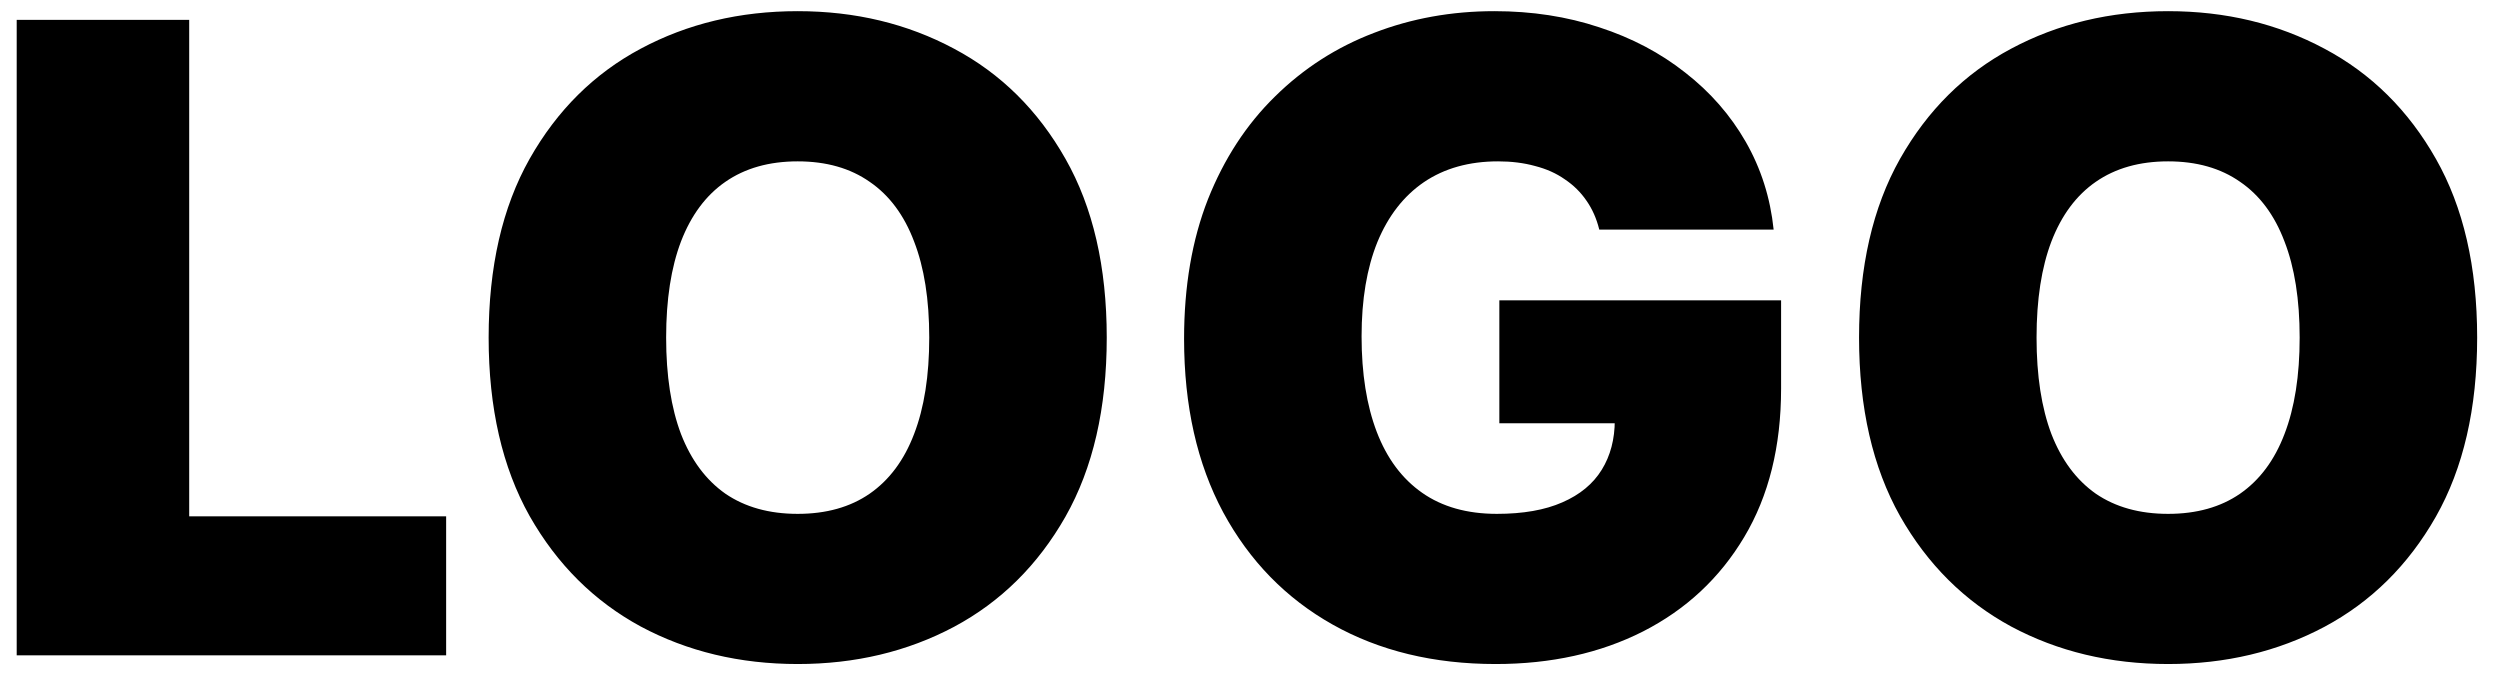
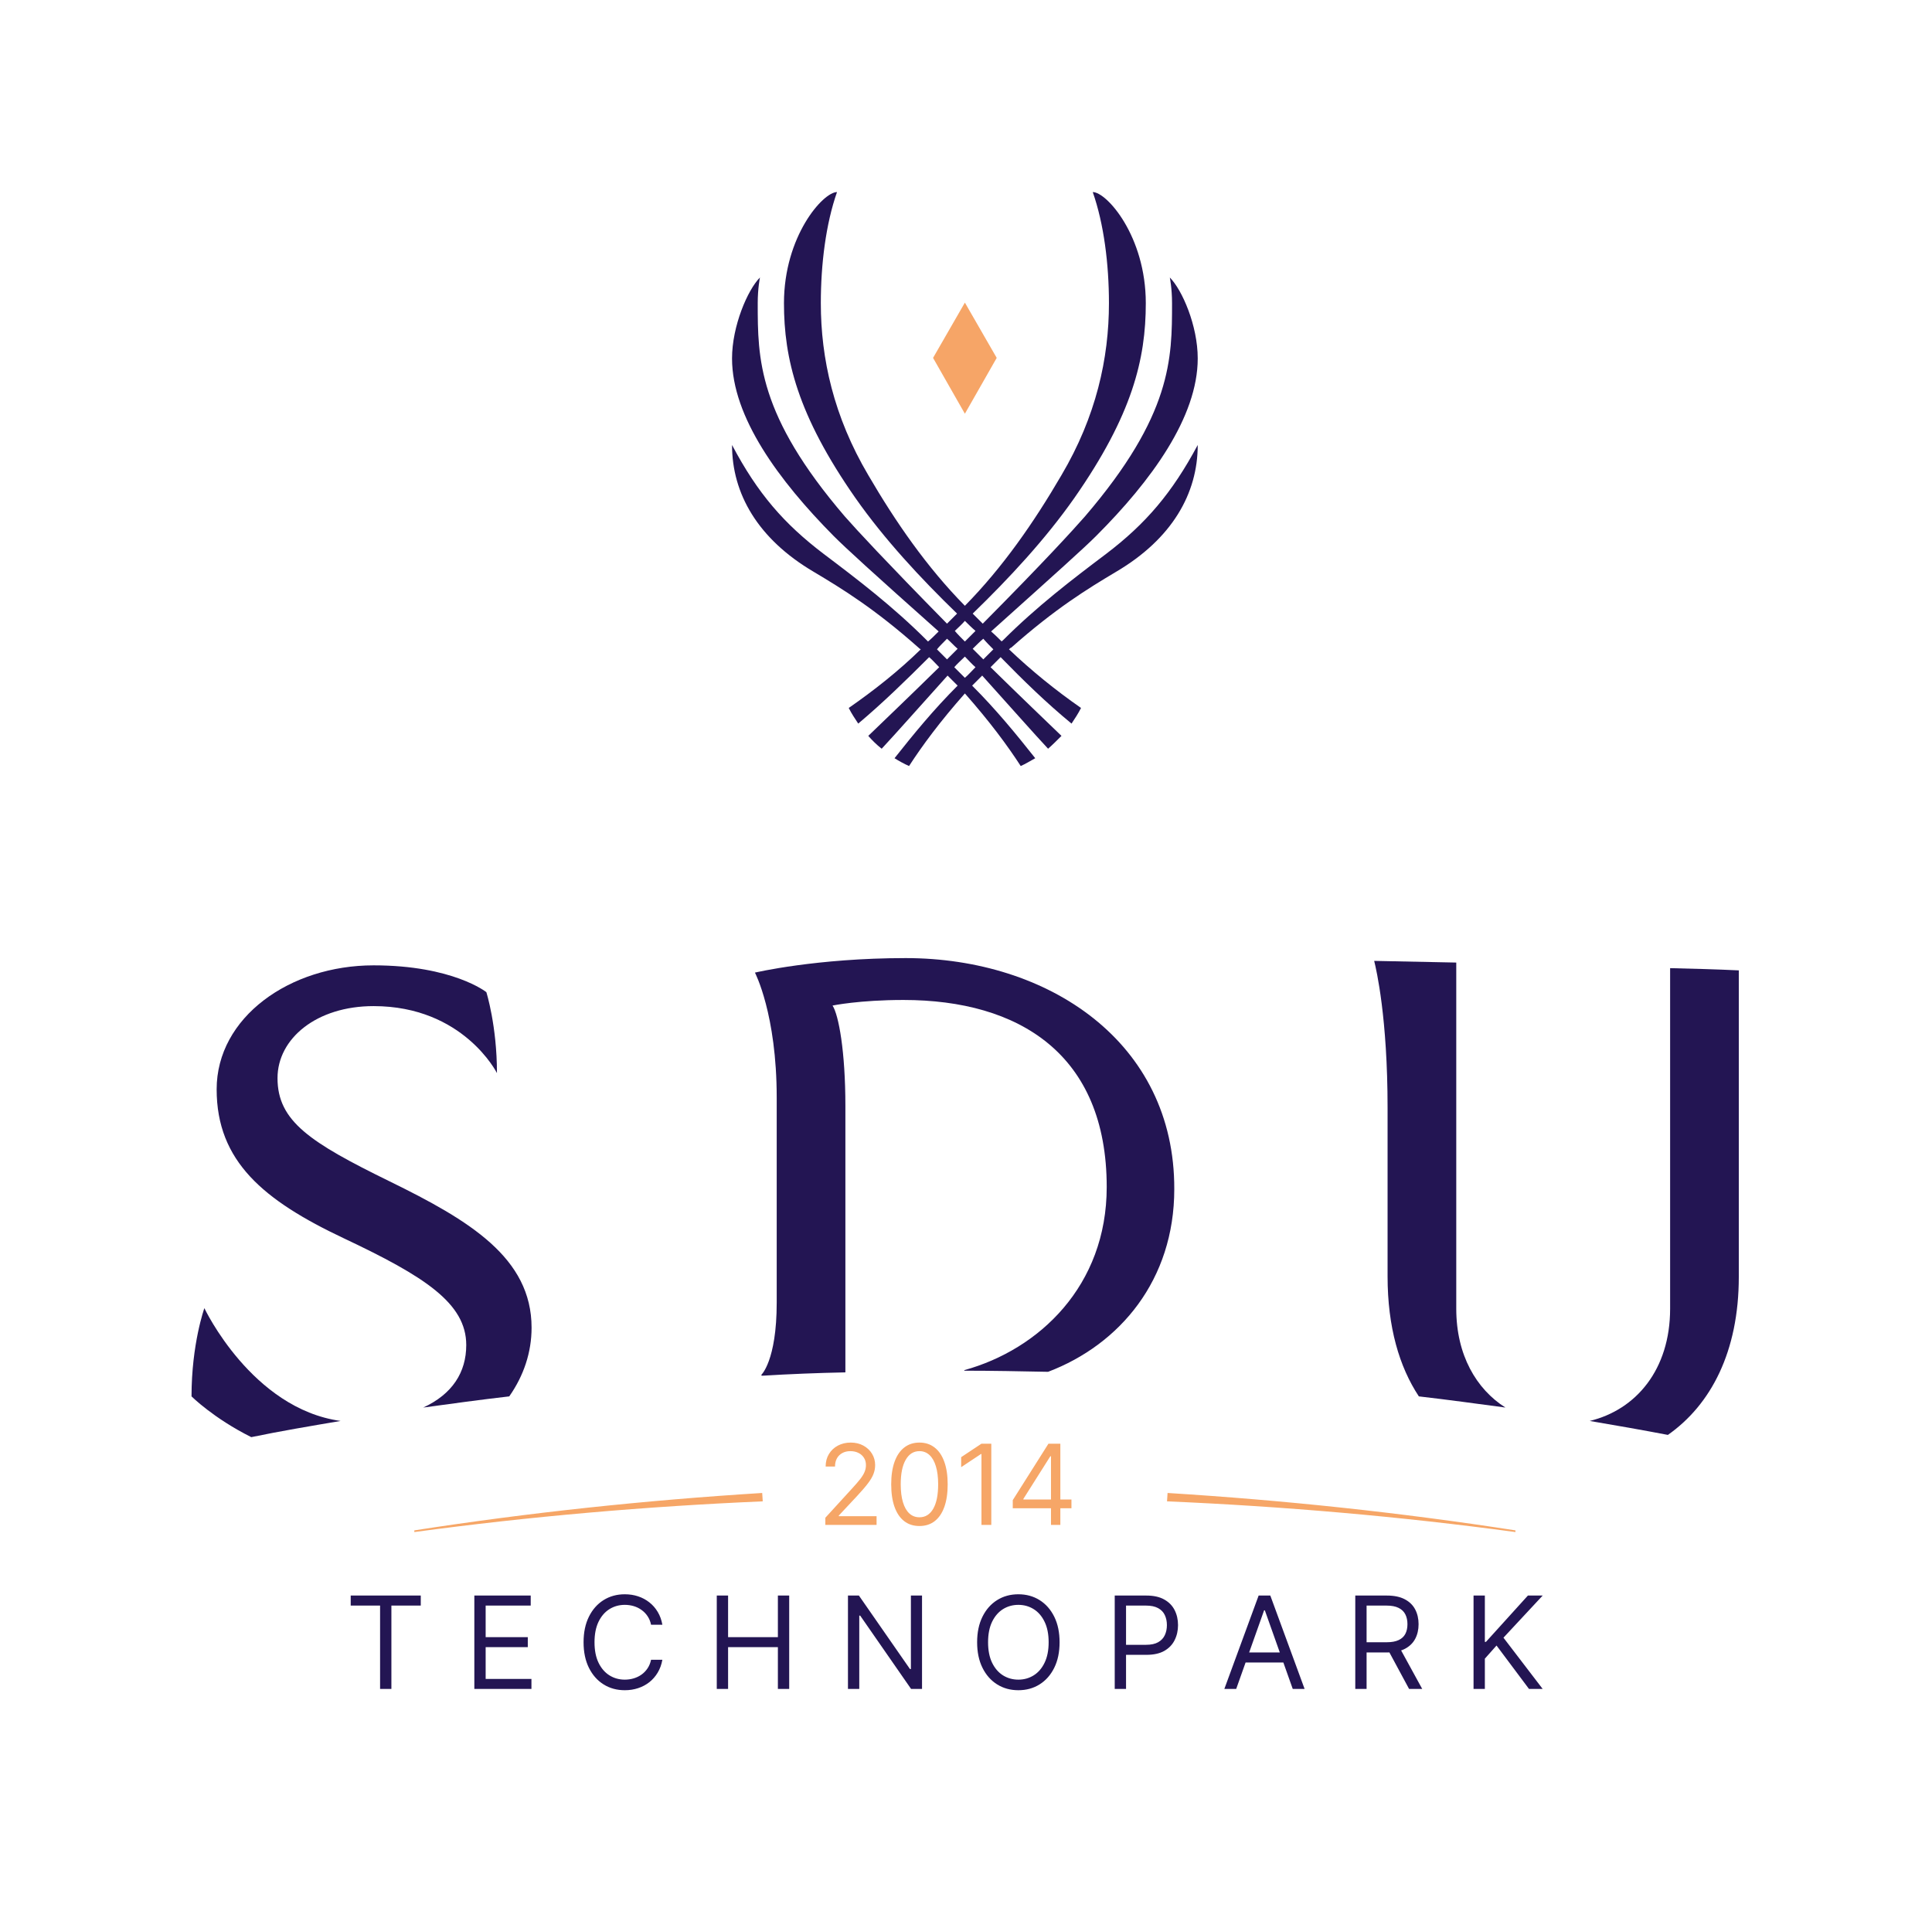
- <svg xmlns="http://www.w3.org/2000/svg" width="103" height="28" viewBox="0 0 103 28" fill="none">
-   <path d="M0.688 27V0.818H7.795V21.273H18.381V27H0.688ZM45.598 13.909C45.598 16.824 45.031 19.283 43.898 21.285C42.764 23.28 41.234 24.793 39.308 25.824C37.382 26.847 35.234 27.358 32.865 27.358C30.479 27.358 28.322 26.842 26.396 25.811C24.479 24.771 22.953 23.254 21.82 21.26C20.695 19.257 20.132 16.807 20.132 13.909C20.132 10.994 20.695 8.54 21.82 6.545C22.953 4.543 24.479 3.03 26.396 2.007C28.322 0.976 30.479 0.46 32.865 0.46C35.234 0.46 37.382 0.976 39.308 2.007C41.234 3.03 42.764 4.543 43.898 6.545C45.031 8.54 45.598 10.994 45.598 13.909ZM38.285 13.909C38.285 12.341 38.077 11.02 37.659 9.946C37.25 8.864 36.641 8.045 35.831 7.491C35.03 6.929 34.041 6.648 32.865 6.648C31.689 6.648 30.696 6.929 29.886 7.491C29.085 8.045 28.476 8.864 28.058 9.946C27.649 11.02 27.445 12.341 27.445 13.909C27.445 15.477 27.649 16.803 28.058 17.885C28.476 18.959 29.085 19.777 29.886 20.34C30.696 20.893 31.689 21.171 32.865 21.171C34.041 21.171 35.03 20.893 35.831 20.34C36.641 19.777 37.25 18.959 37.659 17.885C38.077 16.803 38.285 15.477 38.285 13.909ZM65.89 9.46C65.779 9.009 65.604 8.612 65.365 8.271C65.127 7.922 64.829 7.628 64.471 7.389C64.121 7.142 63.712 6.959 63.243 6.839C62.783 6.712 62.276 6.648 61.722 6.648C60.529 6.648 59.51 6.933 58.666 7.504C57.831 8.075 57.192 8.898 56.749 9.972C56.314 11.046 56.097 12.341 56.097 13.858C56.097 15.392 56.306 16.704 56.723 17.796C57.141 18.886 57.763 19.722 58.59 20.301C59.416 20.881 60.444 21.171 61.671 21.171C62.753 21.171 63.652 21.013 64.368 20.697C65.093 20.382 65.634 19.935 65.992 19.355C66.35 18.776 66.529 18.094 66.529 17.31L67.756 17.438H61.773V12.375H73.381V16.006C73.381 18.392 72.874 20.433 71.86 22.129C70.854 23.817 69.465 25.112 67.692 26.016C65.928 26.91 63.904 27.358 61.62 27.358C59.071 27.358 56.834 26.817 54.908 25.734C52.982 24.652 51.478 23.109 50.395 21.107C49.321 19.104 48.784 16.722 48.784 13.96C48.784 11.796 49.113 9.878 49.769 8.207C50.434 6.537 51.354 5.126 52.53 3.976C53.706 2.817 55.066 1.943 56.608 1.355C58.151 0.759 59.804 0.46 61.569 0.46C63.12 0.46 64.56 0.682 65.89 1.125C67.228 1.56 68.408 2.182 69.431 2.991C70.462 3.793 71.293 4.743 71.924 5.842C72.554 6.942 72.938 8.148 73.074 9.46H65.89ZM102.059 13.909C102.059 16.824 101.492 19.283 100.359 21.285C99.225 23.28 97.695 24.793 95.769 25.824C93.843 26.847 91.695 27.358 89.326 27.358C86.94 27.358 84.783 26.842 82.857 25.811C80.94 24.771 79.414 23.254 78.281 21.26C77.156 19.257 76.593 16.807 76.593 13.909C76.593 10.994 77.156 8.54 78.281 6.545C79.414 4.543 80.94 3.03 82.857 2.007C84.783 0.976 86.94 0.46 89.326 0.46C91.695 0.46 93.843 0.976 95.769 2.007C97.695 3.03 99.225 4.543 100.359 6.545C101.492 8.54 102.059 10.994 102.059 13.909ZM94.746 13.909C94.746 12.341 94.538 11.02 94.12 9.946C93.711 8.864 93.102 8.045 92.292 7.491C91.491 6.929 90.502 6.648 89.326 6.648C88.15 6.648 87.157 6.929 86.347 7.491C85.546 8.045 84.937 8.864 84.519 9.946C84.11 11.02 83.906 12.341 83.906 13.909C83.906 15.477 84.11 16.803 84.519 17.885C84.937 18.959 85.546 19.777 86.347 20.34C87.157 20.893 88.15 21.171 89.326 21.171C90.502 21.171 91.491 20.893 92.292 20.34C93.102 19.777 93.711 18.959 94.12 17.885C94.538 16.803 94.746 15.477 94.746 13.909Z" fill="black" />
+ <svg xmlns="http://www.w3.org/2000/svg" width="346" height="344" viewBox="0 0 346 344" fill="none">
+   <path d="M61 254.5C45.1 252.3 36.6 234.3 36.6 234.3C36.6 234.3 34.3 240.7 34.3 250.1C34.3 250.1 38.2 254 45 257.4C50.3 256.3 55.7 255.4 61 254.5Z" fill="#231553" />
+   <path d="M162.2 171.6C146.2 171.6 135.2 174.2 135.2 174.2C135.2 174.2 139.1 181.6 139.1 196.6V233.3C139.1 243.8 136.3 246.3 136.3 246.3L136.5 246.4C141.4 246.1 146.4 245.9 151.4 245.8V198.1C151.4 188.3 150.2 181.8 149.1 180.1C149.1 180.1 153.9 179.1 161.8 179.1C182.5 179.1 198.2 188.8 198.2 212.6C198.2 230.3 186.1 241.7 172.7 245.4V245.5C177.7 245.5 182.7 245.6 187.7 245.7C200.6 240.8 210.3 229.2 210.3 213C210.4 186.6 187.7 171.6 162.2 171.6Z" fill="#231553" />
+   <path d="M260.8 234.4V172.4C255.9 172.3 251 172.2 246.1 172.1C246.5 173.7 248.5 182.3 248.5 198.4V228.6C248.5 237.7 250.6 244.8 254.1 250.1C259.3 250.7 264.4 251.4 269.6 252.1C264.4 248.8 260.8 242.7 260.8 234.4Z" fill="#231553" />
+   <path d="M299.1 173.4V234.4C299.1 245.3 293 252.5 284.7 254.5C289.4 255.3 294 256.1 298.7 257C306.4 251.6 311.4 242.1 311.4 228.7V173.8C307.2 173.6 303.2 173.5 299.1 173.4Z" fill="#231553" />
+   <path d="M69.8 211.6C55.5 204.6 49.7 200.8 49.7 193.1C49.7 186 56.7 180.2 66.9 180.2C83 180.2 89 192.2 89 192.2C89 183.7 87.1 177.7 87.1 177.7C87.1 177.7 81.1 172.9 66.9 172.9C51.9 172.9 38.8 182.2 38.8 195.1C38.8 208 47.2 215 61.6 221.8C76 228.6 83.5 233.4 83.5 240.9C83.5 245.8 81 249.7 75.8 252.1C80.9 251.4 86 250.7 91.2 250.1C93.8 246.4 95.2 242.2 95.2 237.8C95.2 225.3 84.1 218.6 69.8 211.6Z" fill="#231553" />
+   <path d="M74.2 274.4C94.9 271.6 115.7 269.8 136.6 268.9L136.5 267.4C115.6 268.7 94.8 270.9 74.2 274.1V274.4Z" fill="#F6A667" />
+   <path d="M271.4 274.4C250.7 271.6 229.9 269.8 209 268.9L209.1 267.4C230 268.7 250.8 270.9 271.4 274.1V274.4Z" fill="#F6A667" />
+   <path d="M172.8 74.1L178.5 64.1L172.8 54.2L167.1 64.1L172.8 74.1Z" fill="#F6A567" />
+   <path d="M198.1 99.2C192 103.8 185.7 108.6 179.6 114.7C179.5 114.8 179.4 114.8 179.4 114.9C178.9 114.4 178.2 113.7 177.5 113.1L177.6 113C189.3 102.5 194.1 98.2 196.3 96C206.2 86.1 214.5 74.7 214.5 64.2C214.5 58.3 211.7 51.9 209.5 49.7C209.5 49.7 209.9 51.6 209.9 54.3C209.9 64.2 209.9 74.3 194.3 92.5C192.1 95 187.2 100.4 176.1 111.6C176.1 111.6 176.1 111.6 176 111.7C175.3 111 174.7 110.4 174.2 109.9C180.8 103.5 187.2 96.6 192.4 89.2C202.8 74.3 205.2 64.3 205.2 54.3C205.2 42.3 198.2 34.4 195.7 34.4C197.7 40.1 198.6 47.3 198.6 54.3C198.6 64.2 196.3 74.6 190.1 85.1C185.2 93.5 179.6 101.6 172.8 108.5C166 101.6 160.4 93.5 155.5 85.1C149.3 74.6 147 64.2 147 54.3C147 47.3 147.9 40.1 149.9 34.4C147.4 34.4 140.4 42.3 140.4 54.3C140.4 64.2 142.8 74.3 153.2 89.2C158.4 96.6 164.8 103.5 171.4 109.9C170.9 110.4 170.2 111.1 169.6 111.7C169.6 111.7 169.6 111.7 169.5 111.6C158.4 100.3 153.5 95 151.3 92.5C135.7 74.3 135.7 64.2 135.7 54.3C135.7 51.6 136.1 49.7 136.1 49.7C133.9 51.9 131.1 58.4 131.1 64.2C131.1 74.7 139.5 86.1 149.3 96C151.5 98.2 156.2 102.5 168 113L168.1 113.1C167.4 113.8 166.8 114.4 166.2 114.9C166.1 114.8 166 114.7 166 114.7C159.9 108.6 153.6 103.8 147.5 99.2C140.4 93.8 135.7 88.4 131.1 79.7C131.1 88.4 135.7 96.5 145.7 102.4C150.9 105.5 156.6 109 164.5 116C164.6 116.1 164.7 116.2 164.9 116.3C160.9 120.2 156.6 123.6 152 126.8C152.5 127.8 153.1 128.7 153.7 129.6C158.1 125.9 162.3 121.8 166.4 117.7C167 118.2 167.6 118.9 168.2 119.5C162.6 125 158.5 128.9 155.5 131.8C156.2 132.6 157 133.4 157.9 134.1C160.6 131.2 164.3 127 169.7 121C170.4 121.7 171 122.3 171.5 122.8C167.2 127.1 163.6 131.5 160.2 135.8C161 136.3 161.9 136.8 162.8 137.2C165.2 133.5 168.3 129.3 172.8 124.2C177.3 129.3 180.4 133.5 182.8 137.2C183.7 136.8 184.5 136.3 185.4 135.8C182 131.5 178.4 127.1 174.1 122.8C174.6 122.3 175.3 121.6 175.9 121C181.3 127 185 131.2 187.7 134.1C188.5 133.4 189.3 132.6 190.1 131.8C187.1 128.9 183 125 177.4 119.5C178 118.9 178.7 118.2 179.2 117.7C183.2 121.8 187.4 125.9 191.9 129.6C192.5 128.7 193.1 127.8 193.6 126.8C189 123.6 184.7 120.1 180.7 116.3C180.9 116.1 181 116 181.1 116C189 109 194.7 105.5 199.9 102.4C209.9 96.5 214.5 88.4 214.5 79.7C209.9 88.3 205.2 93.8 198.1 99.2ZM177.9 116.3C177.3 116.9 176.7 117.5 176.1 118.1C175.6 117.6 174.9 116.9 174.2 116.2C174.9 115.5 175.5 114.9 176.1 114.4C176.7 115.1 177.4 115.8 177.9 116.3ZM172.8 121.4C172.3 120.9 171.6 120.2 170.9 119.5C171.4 118.9 172.1 118.3 172.8 117.6C173.5 118.3 174.1 119 174.7 119.5C174 120.2 173.4 120.9 172.8 121.4ZM172.8 111.2C173.4 111.8 174 112.4 174.7 113C174.1 113.6 173.5 114.2 172.8 114.9C172.1 114.2 171.5 113.6 171 113C171.6 112.4 172.3 111.8 172.8 111.2ZM169.6 114.4C170.2 114.9 170.8 115.6 171.5 116.2C170.8 116.9 170.1 117.6 169.6 118.1C168.9 117.4 168.3 116.8 167.8 116.3C168.2 115.8 168.9 115.1 169.6 114.4Z" fill="#231553" />
+   <path d="M62.809 287.569V285.772H75.355V287.569H70.094V302.5H68.069V287.569H62.809ZM84.949 302.5V285.772H95.045V287.569H86.975V293.221H94.522V295.018H86.975V300.703H95.175V302.5H84.949ZM118.624 291H116.599C116.479 290.417 116.269 289.905 115.97 289.464C115.676 289.023 115.317 288.653 114.892 288.353C114.473 288.049 114.007 287.82 113.495 287.667C112.983 287.515 112.45 287.439 111.894 287.439C110.882 287.439 109.964 287.695 109.142 288.206C108.325 288.718 107.674 289.472 107.19 290.469C106.711 291.465 106.471 292.688 106.471 294.136C106.471 295.585 106.711 296.807 107.19 297.803C107.674 298.8 108.325 299.554 109.142 300.066C109.964 300.578 110.882 300.834 111.894 300.834C112.45 300.834 112.983 300.757 113.495 300.605C114.007 300.452 114.473 300.226 114.892 299.927C115.317 299.622 115.676 299.249 115.97 298.808C116.269 298.361 116.479 297.85 116.599 297.272H118.624C118.472 298.127 118.194 298.892 117.791 299.568C117.388 300.243 116.887 300.817 116.289 301.291C115.69 301.759 115.017 302.116 114.271 302.361C113.531 302.606 112.738 302.728 111.894 302.728C110.468 302.728 109.199 302.38 108.088 301.683C106.977 300.986 106.104 299.995 105.466 298.71C104.829 297.425 104.511 295.9 104.511 294.136C104.511 292.372 104.829 290.847 105.466 289.562C106.104 288.277 106.977 287.286 108.088 286.589C109.199 285.892 110.468 285.544 111.894 285.544C112.738 285.544 113.531 285.666 114.271 285.911C115.017 286.156 115.69 286.516 116.289 286.989C116.887 287.458 117.388 288.029 117.791 288.705C118.194 289.374 118.472 290.139 118.624 291ZM128.366 302.5V285.772H130.392V293.221H139.311V285.772H141.337V302.5H139.311V295.018H130.392V302.5H128.366ZM165.125 285.772V302.5H163.165L154.049 289.366H153.886V302.5H151.861V285.772H153.821L162.968 298.939H163.132V285.772H165.125ZM189.76 294.136C189.76 295.9 189.442 297.425 188.805 298.71C188.168 299.995 187.294 300.986 186.183 301.683C185.072 302.38 183.803 302.728 182.377 302.728C180.95 302.728 179.681 302.38 178.571 301.683C177.46 300.986 176.586 299.995 175.949 298.71C175.312 297.425 174.993 295.9 174.993 294.136C174.993 292.372 175.312 290.847 175.949 289.562C176.586 288.277 177.46 287.286 178.571 286.589C179.681 285.892 180.95 285.544 182.377 285.544C183.803 285.544 185.072 285.892 186.183 286.589C187.294 287.286 188.168 288.277 188.805 289.562C189.442 290.847 189.76 292.372 189.76 294.136ZM187.8 294.136C187.8 292.688 187.558 291.465 187.073 290.469C186.594 289.472 185.943 288.718 185.121 288.206C184.304 287.695 183.39 287.439 182.377 287.439C181.364 287.439 180.446 287.695 179.624 288.206C178.808 288.718 178.157 289.472 177.672 290.469C177.193 291.465 176.953 292.688 176.953 294.136C176.953 295.585 177.193 296.807 177.672 297.803C178.157 298.8 178.808 299.554 179.624 300.066C180.446 300.578 181.364 300.834 182.377 300.834C183.39 300.834 184.304 300.578 185.121 300.066C185.943 299.554 186.594 298.8 187.073 297.803C187.558 296.807 187.8 295.585 187.8 294.136ZM199.635 302.5V285.772H205.287C206.599 285.772 207.672 286.009 208.505 286.483C209.344 286.951 209.964 287.586 210.367 288.386C210.77 289.187 210.972 290.08 210.972 291.065C210.972 292.051 210.77 292.946 210.367 293.752C209.97 294.558 209.354 295.201 208.521 295.68C207.688 296.154 206.621 296.39 205.32 296.39H201.268V294.594H205.254C206.153 294.594 206.874 294.438 207.419 294.128C207.963 293.818 208.358 293.398 208.603 292.87C208.853 292.337 208.979 291.735 208.979 291.065C208.979 290.395 208.853 289.796 208.603 289.268C208.358 288.74 207.96 288.326 207.411 288.027C206.861 287.722 206.131 287.569 205.222 287.569H201.661V302.5H199.635ZM221.389 302.5H219.266L225.408 285.772H227.499L233.641 302.5H231.517L226.519 288.419H226.388L221.389 302.5ZM222.173 295.966H230.733V297.763H222.173V295.966ZM242.715 302.5V285.772H248.367C249.674 285.772 250.747 285.996 251.585 286.442C252.424 286.883 253.044 287.49 253.447 288.264C253.85 289.037 254.052 289.916 254.052 290.902C254.052 291.887 253.85 292.761 253.447 293.524C253.044 294.286 252.426 294.885 251.593 295.32C250.76 295.751 249.696 295.966 248.4 295.966H243.826V294.136H248.334C249.227 294.136 249.946 294.005 250.491 293.744C251.041 293.483 251.438 293.112 251.683 292.633C251.934 292.149 252.059 291.571 252.059 290.902C252.059 290.232 251.934 289.647 251.683 289.146C251.433 288.645 251.032 288.258 250.482 287.986C249.932 287.708 249.206 287.569 248.302 287.569H244.741V302.5H242.715ZM250.589 294.986L254.705 302.5H252.353L248.302 294.986H250.589ZM263.896 302.5V285.772H265.921V294.071H266.117L273.631 285.772H276.278L269.254 293.319L276.278 302.5H273.828L268.012 294.724L265.921 297.076V302.5H263.896Z" fill="#231553" />
+   <path d="M147.808 273.119V271.84L152.61 266.585C153.173 265.969 153.637 265.434 154.002 264.979C154.366 264.52 154.636 264.089 154.811 263.687C154.991 263.28 155.081 262.854 155.081 262.408C155.081 261.897 154.958 261.454 154.712 261.08C154.47 260.706 154.139 260.417 153.718 260.214C153.296 260.01 152.823 259.908 152.297 259.908C151.738 259.908 151.251 260.024 150.834 260.256C150.422 260.484 150.102 260.803 149.875 261.215C149.653 261.627 149.541 262.11 149.541 262.664H147.865C147.865 261.812 148.062 261.064 148.455 260.42C148.848 259.776 149.383 259.274 150.06 258.914C150.742 258.554 151.506 258.374 152.354 258.374C153.206 258.374 153.961 258.554 154.619 258.914C155.278 259.274 155.794 259.759 156.168 260.37C156.542 260.981 156.729 261.66 156.729 262.408C156.729 262.943 156.632 263.467 156.438 263.978C156.248 264.485 155.917 265.05 155.443 265.675C154.975 266.296 154.324 267.053 153.49 267.948L150.223 271.443V271.556H156.985V273.119H147.808ZM164.662 273.318C163.592 273.318 162.681 273.026 161.928 272.444C161.175 271.857 160.6 271.007 160.202 269.894C159.804 268.777 159.605 267.427 159.605 265.846C159.605 264.274 159.804 262.932 160.202 261.819C160.604 260.702 161.182 259.849 161.935 259.262C162.692 258.67 163.602 258.374 164.662 258.374C165.723 258.374 166.629 258.67 167.382 259.262C168.14 259.849 168.718 260.702 169.115 261.819C169.518 262.932 169.719 264.274 169.719 265.846C169.719 267.427 169.52 268.777 169.122 269.894C168.725 271.007 168.149 271.857 167.396 272.444C166.644 273.026 165.732 273.318 164.662 273.318ZM164.662 271.755C165.723 271.755 166.547 271.244 167.134 270.221C167.721 269.198 168.014 267.74 168.014 265.846C168.014 264.586 167.879 263.514 167.61 262.629C167.344 261.743 166.961 261.068 166.459 260.604C165.962 260.14 165.363 259.908 164.662 259.908C163.611 259.908 162.789 260.427 162.198 261.464C161.606 262.496 161.31 263.957 161.31 265.846C161.31 267.105 161.442 268.175 161.708 269.056C161.973 269.937 162.354 270.607 162.851 271.066C163.353 271.525 163.957 271.755 164.662 271.755ZM177.531 258.573V273.119H175.77V260.42H175.685L172.134 262.778V260.988L175.77 258.573H177.531ZM181.374 270.136V268.687L187.766 258.573H188.817V260.818H188.107L183.277 268.46V268.573H191.885V270.136H181.374ZM188.22 273.119V269.695V269.021V258.573H189.896V273.119H188.22Z" fill="#F6A667" />
</svg>
